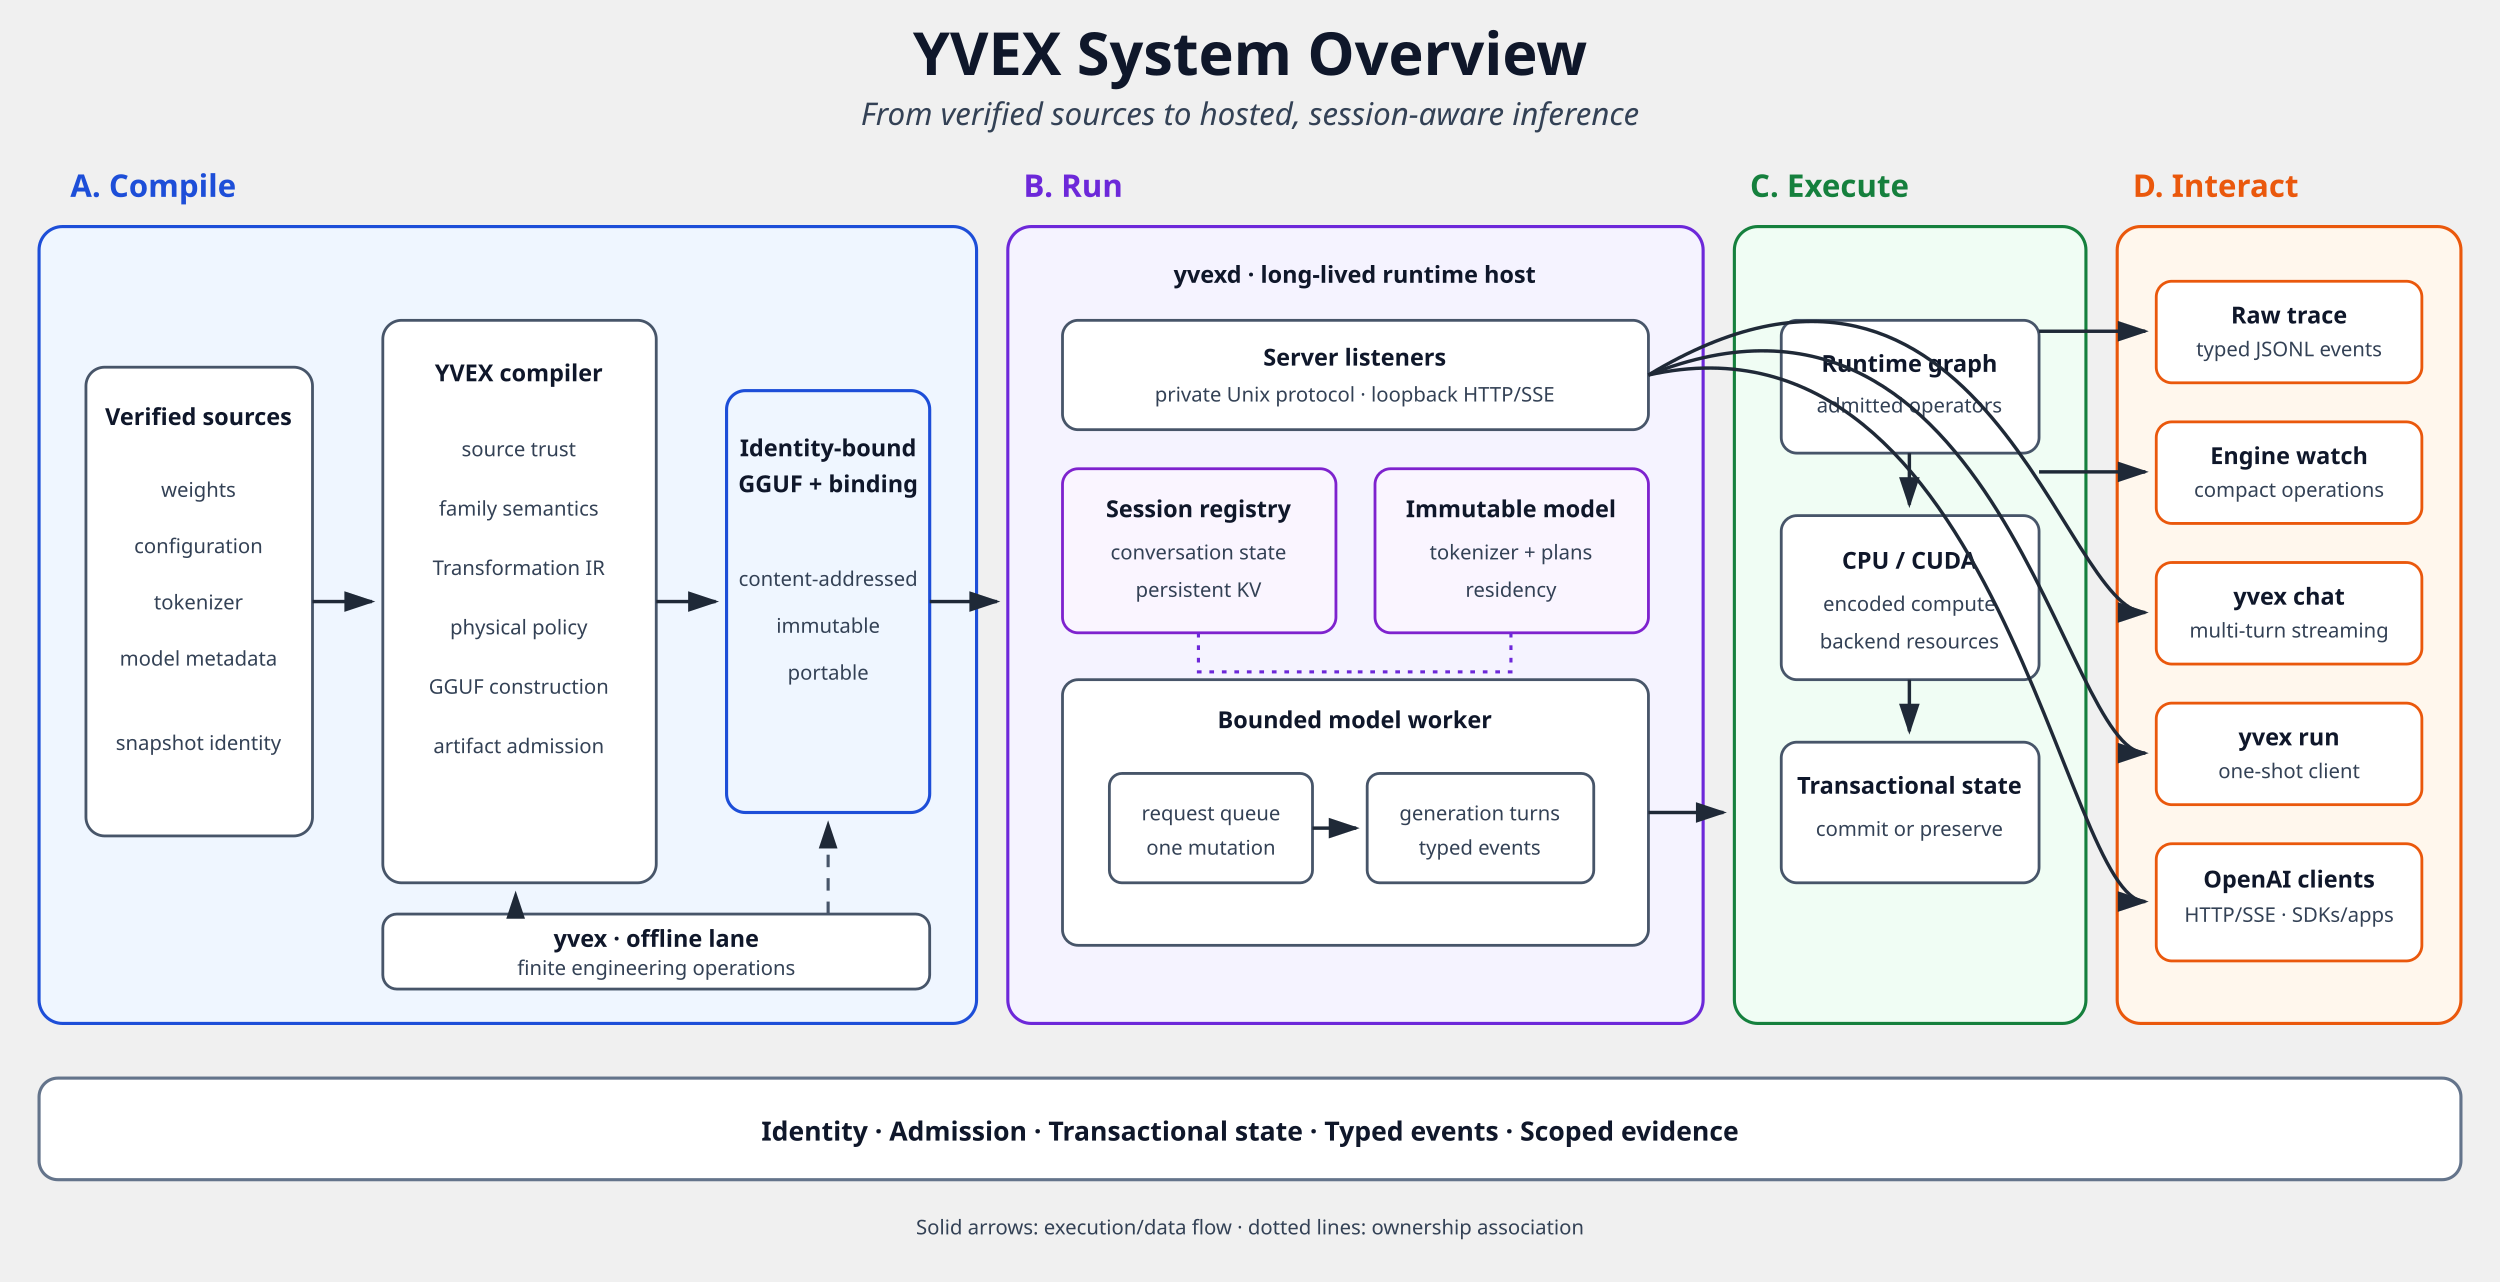
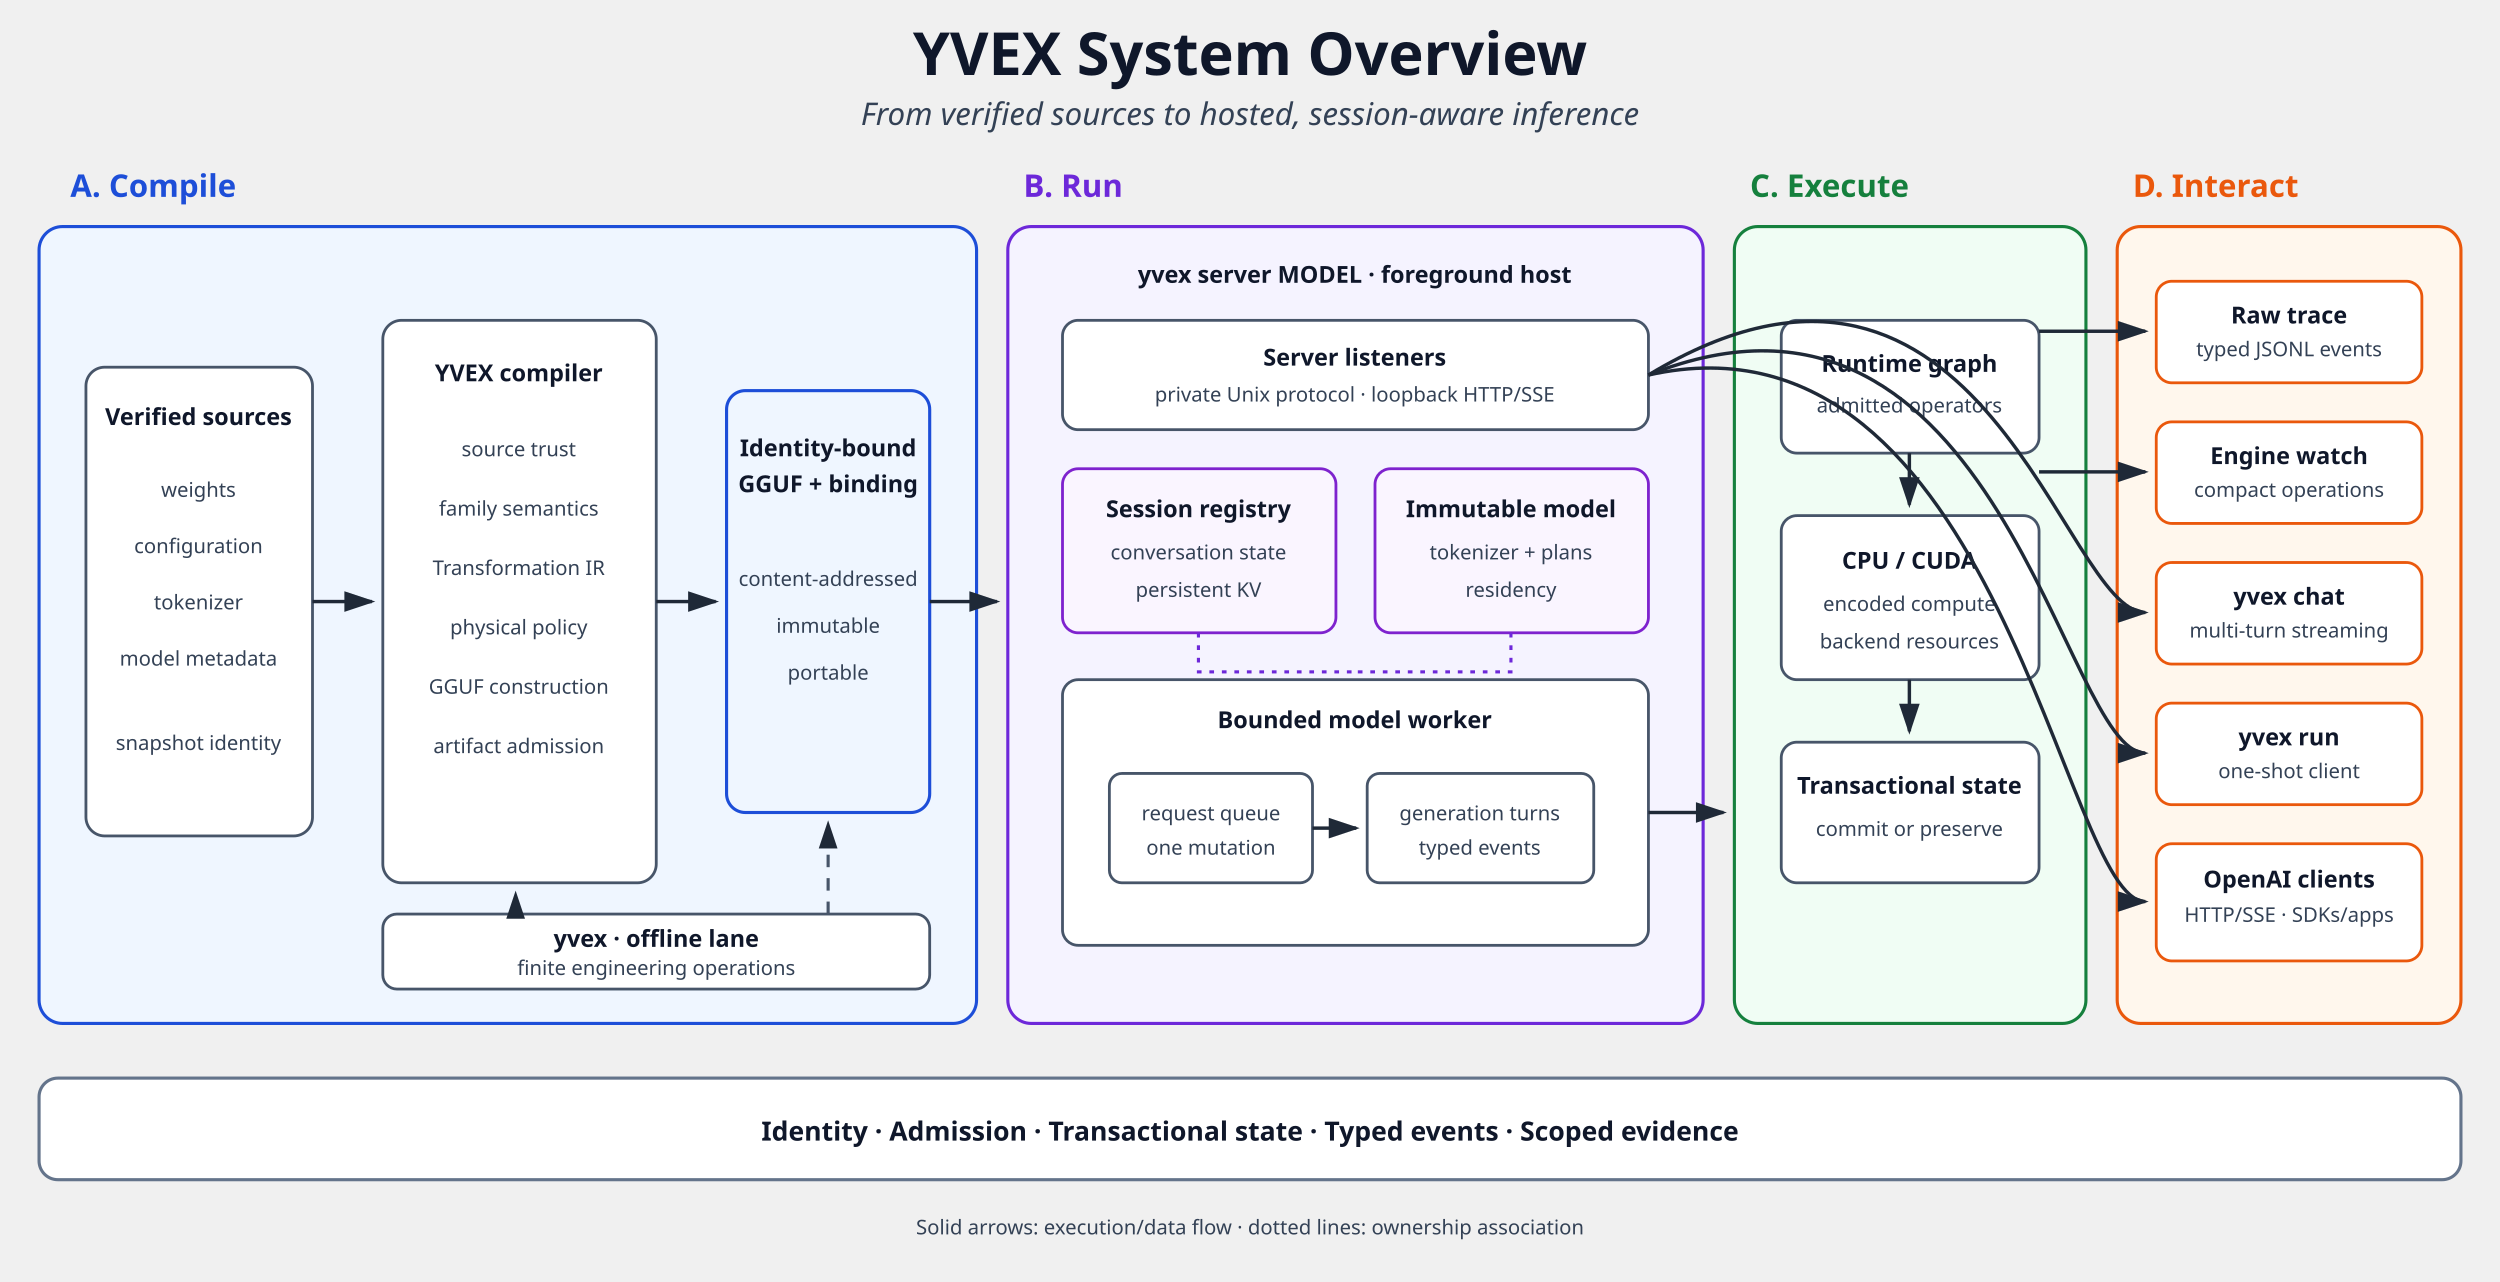
<svg xmlns="http://www.w3.org/2000/svg" width="1600" height="820" viewBox="0 0 1600 820" role="img" aria-labelledby="title desc">
  <defs>
    <marker id="arrow" markerWidth="10" markerHeight="10" refX="8" refY="3" orient="auto" markerUnits="strokeWidth">
      <path d="M0 0L0 6L9 3z" class="arrow-fill" />
    </marker>
    <style>
      :root{color-scheme:light dark}.panel{fill:#fff;stroke:#64748b;stroke-width:2}.compile-panel{fill:#eff6ff;stroke:#1d4ed8;stroke-width:2}.run-panel{fill:#f5f3ff;stroke:#6d28d9;stroke-width:2}.execute-panel{fill:#f0fdf4;stroke:#15803d;stroke-width:2}.interact-panel{fill:#fff7ed;stroke:#ea580c;stroke-width:2}.orange-box{fill:#fff;stroke:#ea580c;stroke-width:1.8}.box{fill:#fff;stroke:#475569;stroke-width:1.8}.state{fill:#faf5ff;stroke:#7e22ce;stroke-width:1.8}.head{fill:#0f172a;font-family:sans-serif;font-size:38px;font-weight:700;text-anchor:middle}.subhead{fill:#334155;font-family:sans-serif;font-size:20px;font-style:italic;text-anchor:middle}.section{font-family:sans-serif;font-size:20px;font-weight:700}.text{fill:#0f172a;font-family:sans-serif;font-size:15px;font-weight:600;text-anchor:middle}.small{fill:#334155;font-family:sans-serif;font-size:13px;text-anchor:middle}.foot{fill:#0f172a;font-family:sans-serif;font-size:17px;font-weight:600;text-anchor:middle}.line{fill:none;stroke:#1f2937;stroke-width:2.2;marker-end:url(#arrow)}.dash{fill:none;stroke:#475569;stroke-width:2;stroke-dasharray:8 7;marker-end:url(#arrow)}.assoc{fill:none;stroke:#6d28d9;stroke-width:2;stroke-dasharray:3 5}.arrow-fill{fill:#1f2937}
      @media (prefers-color-scheme: dark){.panel,.box{fill:#111827}.compile-panel{fill:#172554;stroke:#60a5fa}.run-panel,.state{fill:#2e1065;stroke:#c4b5fd}.execute-panel{fill:#052e16;stroke:#86efac}.interact-panel{fill:#431407;stroke:#fdba74}.orange-box{fill:#111827;stroke:#fdba74}.head,.section,.text,.foot{fill:#f8fafc}.subhead,.small{fill:#cbd5e1}.box{stroke:#cbd5e1}.line,.dash{stroke:#e2e8f0}.arrow-fill{fill:#e2e8f0}.assoc{stroke:#c4b5fd}}
    </style>
  </defs>
  <text class="head" x="800" y="48">YVEX System Overview</text>
  <text class="subhead" x="800" y="80">From verified sources to hosted, session-aware inference</text>
  <text class="section" x="45" y="126" fill="#1d4ed8">A. Compile</text>
  <rect class="compile-panel" x="25" y="145" width="600" height="510" rx="15" />
  <rect class="box" x="55" y="235" width="145" height="300" rx="12" />
  <text class="text" x="127" y="272">Verified sources</text>
  <text class="small" x="127" y="318">weights</text>
  <text class="small" x="127" y="354">configuration</text>
  <text class="small" x="127" y="390">tokenizer</text>
  <text class="small" x="127" y="426">model metadata</text>
  <text class="small" x="127" y="480">snapshot identity</text>
  <rect class="box" x="245" y="205" width="175" height="360" rx="12" />
  <text class="text" x="332" y="244">YVEX compiler</text>
  <text class="small" x="332" y="292">source trust</text>
  <text class="small" x="332" y="330">family semantics</text>
  <text class="small" x="332" y="368">Transformation IR</text>
  <text class="small" x="332" y="406">physical policy</text>
  <text class="small" x="332" y="444">GGUF construction</text>
  <text class="small" x="332" y="482">artifact admission</text>
  <rect class="compile-panel" x="465" y="250" width="130" height="270" rx="12" />
  <text class="text" x="530" y="292">Identity-bound</text>
  <text class="text" x="530" y="315">GGUF + binding</text>
  <text class="small" x="530" y="375">content-addressed</text>
  <text class="small" x="530" y="405">immutable</text>
  <text class="small" x="530" y="435">portable</text>
  <path class="line" d="M200 385H238" />
  <path class="line" d="M420 385H458" />
  <rect class="box" x="245" y="585" width="350" height="48" rx="9" />
  <text class="text" x="420" y="606">yvex · offline lane</text>
  <text class="small" x="420" y="624">finite engineering operations</text>
  <path class="dash" d="M330 585V572" />
  <path class="dash" d="M530 585V527" />
  <text class="section" x="655" y="126" fill="#6d28d9">B. Run</text>
  <rect class="run-panel" x="645" y="145" width="445" height="510" rx="15" />
-   <text class="text" x="867" y="181">yvexd · long-lived runtime host</text>
+   <text class="text" x="867" y="181">yvex server MODEL · foreground host</text>
  <rect class="box" x="680" y="205" width="375" height="70" rx="10" />
  <text class="text" x="867" y="234">Server listeners</text>
  <text class="small" x="867" y="257">private Unix protocol · loopback HTTP/SSE</text>
  <rect class="state" x="680" y="300" width="175" height="105" rx="10" />
  <text class="text" x="767" y="331">Session registry</text>
  <text class="small" x="767" y="358">conversation state</text>
  <text class="small" x="767" y="382">persistent KV</text>
  <rect class="state" x="880" y="300" width="175" height="105" rx="10" />
  <text class="text" x="967" y="331">Immutable model</text>
  <text class="small" x="967" y="358">tokenizer + plans</text>
  <text class="small" x="967" y="382">residency</text>
  <rect class="box" x="680" y="435" width="375" height="170" rx="10" />
  <text class="text" x="867" y="466">Bounded model worker</text>
  <rect class="box" x="710" y="495" width="130" height="70" rx="8" />
  <text class="small" x="775" y="525">request queue</text>
  <text class="small" x="775" y="547">one mutation</text>
  <rect class="box" x="875" y="495" width="145" height="70" rx="8" />
  <text class="small" x="947" y="525">generation turns</text>
  <text class="small" x="947" y="547">typed events</text>
  <path class="line" d="M840 530H868" />
  <path class="assoc" d="M767 405V430H867" />
  <path class="assoc" d="M967 405V430H867" />
  <path class="line" d="M595 385H638" />
  <text class="section" x="1120" y="126" fill="#15803d">C. Execute</text>
  <rect class="execute-panel" x="1110" y="145" width="225" height="510" rx="15" />
  <rect class="box" x="1140" y="205" width="165" height="85" rx="10" />
  <text class="text" x="1222" y="238">Runtime graph</text>
  <text class="small" x="1222" y="264">admitted operators</text>
  <rect class="box" x="1140" y="330" width="165" height="105" rx="10" />
  <text class="text" x="1222" y="364">CPU / CUDA</text>
  <text class="small" x="1222" y="391">encoded compute</text>
  <text class="small" x="1222" y="415">backend resources</text>
  <rect class="box" x="1140" y="475" width="165" height="90" rx="10" />
  <text class="text" x="1222" y="508">Transactional state</text>
  <text class="small" x="1222" y="535">commit or preserve</text>
  <path class="line" d="M1222 290V323" />
  <path class="line" d="M1222 435V468" />
  <path class="line" d="M1055 520H1103" />
  <text class="section" x="1365" y="126" fill="#ea580c">D. Interact</text>
  <rect class="interact-panel" x="1355" y="145" width="220" height="510" rx="15" />
  <rect class="orange-box" x="1380" y="180" width="170" height="65" rx="10" />
  <text class="text" x="1465" y="207">Raw trace</text>
  <text class="small" x="1465" y="228">typed JSONL events</text>
  <rect class="orange-box" x="1380" y="270" width="170" height="65" rx="10" />
  <text class="text" x="1465" y="297">Engine watch</text>
  <text class="small" x="1465" y="318">compact operations</text>
  <rect class="orange-box" x="1380" y="360" width="170" height="65" rx="10" />
  <text class="text" x="1465" y="387">yvex chat</text>
  <text class="small" x="1465" y="408">multi-turn streaming</text>
  <rect class="orange-box" x="1380" y="450" width="170" height="65" rx="10" />
  <text class="text" x="1465" y="477">yvex run</text>
  <text class="small" x="1465" y="498">one-shot client</text>
  <rect class="orange-box" x="1380" y="540" width="170" height="75" rx="10" />
  <text class="text" x="1465" y="568">OpenAI clients</text>
  <text class="small" x="1465" y="590">HTTP/SSE · SDKs/apps</text>
  <path class="line" d="M1305 212H1373" />
  <path class="line" d="M1305 302H1373" />
  <path class="line" d="M1055 240C1270 110 1320 392 1373 392" />
  <path class="line" d="M1055 240C1280 150 1320 482 1373 482" />
  <path class="line" d="M1055 240C1280 190 1320 577 1373 577" />
  <rect class="panel" x="25" y="690" width="1550" height="65" rx="12" stroke="#64748b" />
  <text class="foot" x="800" y="730">Identity  ·  Admission  ·  Transactional state  ·  Typed events  ·  Scoped evidence</text>
  <text class="small" x="800" y="790">Solid arrows: execution/data flow   ·   dotted lines: ownership association</text>
</svg>
